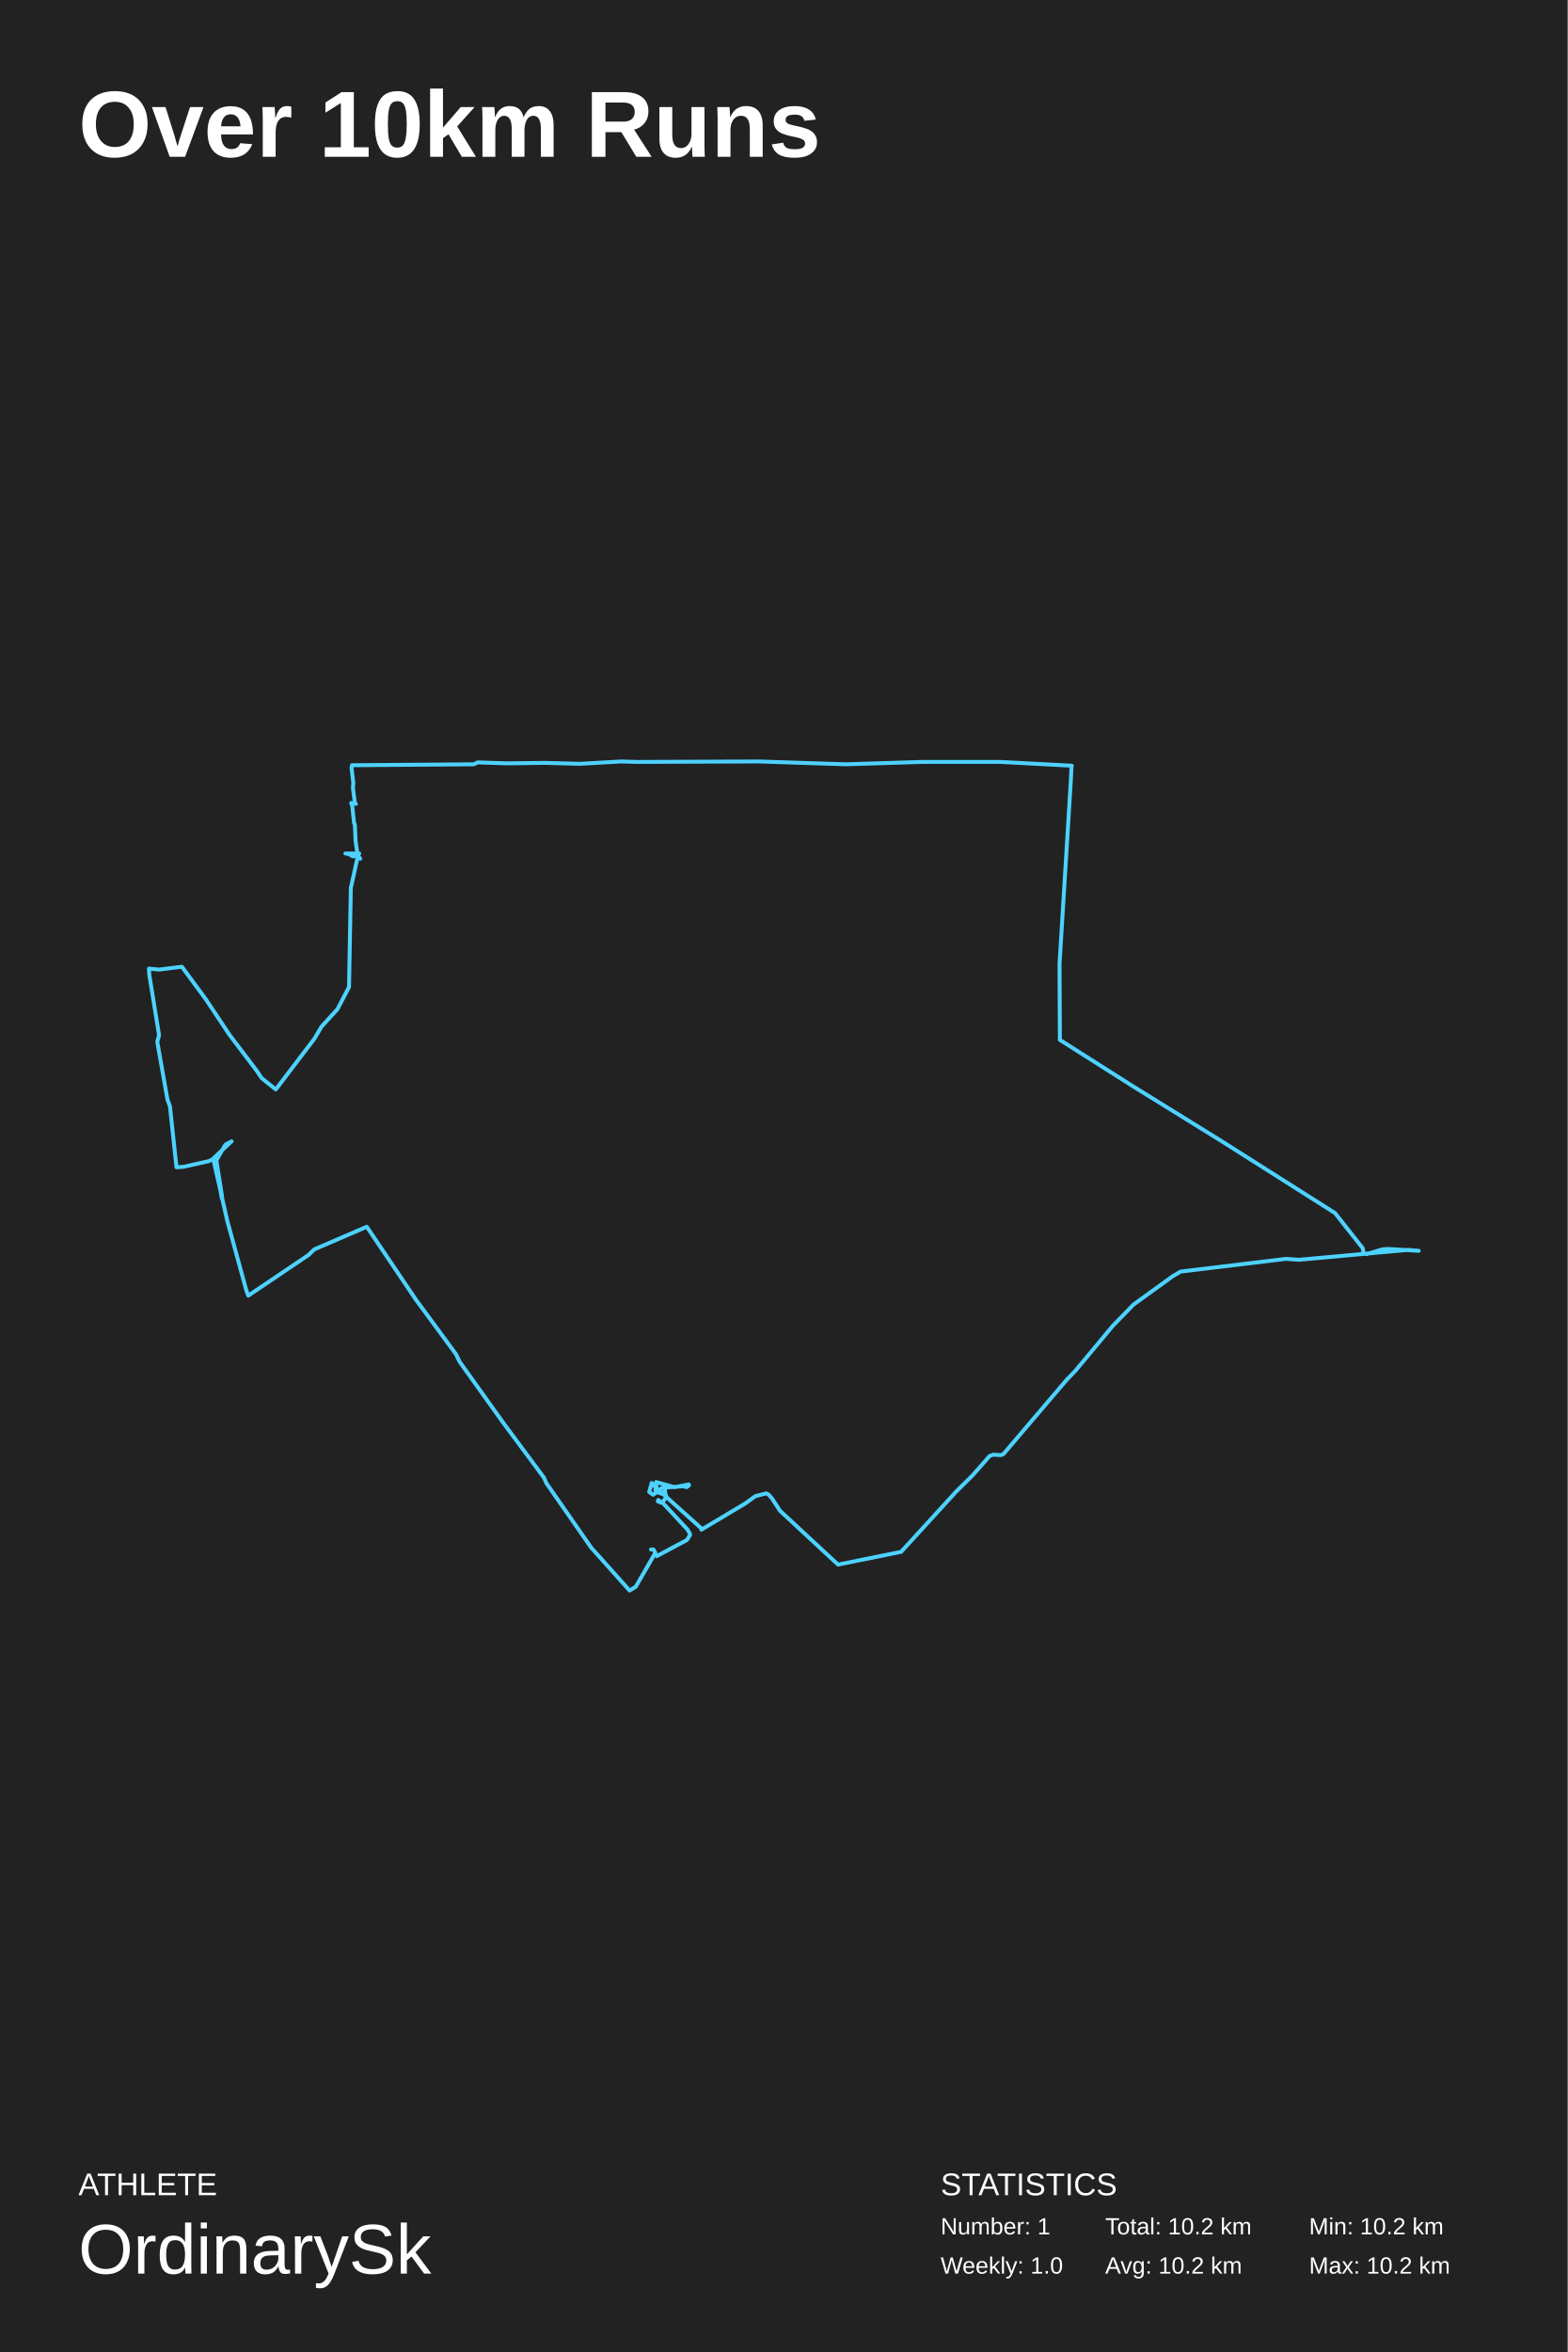
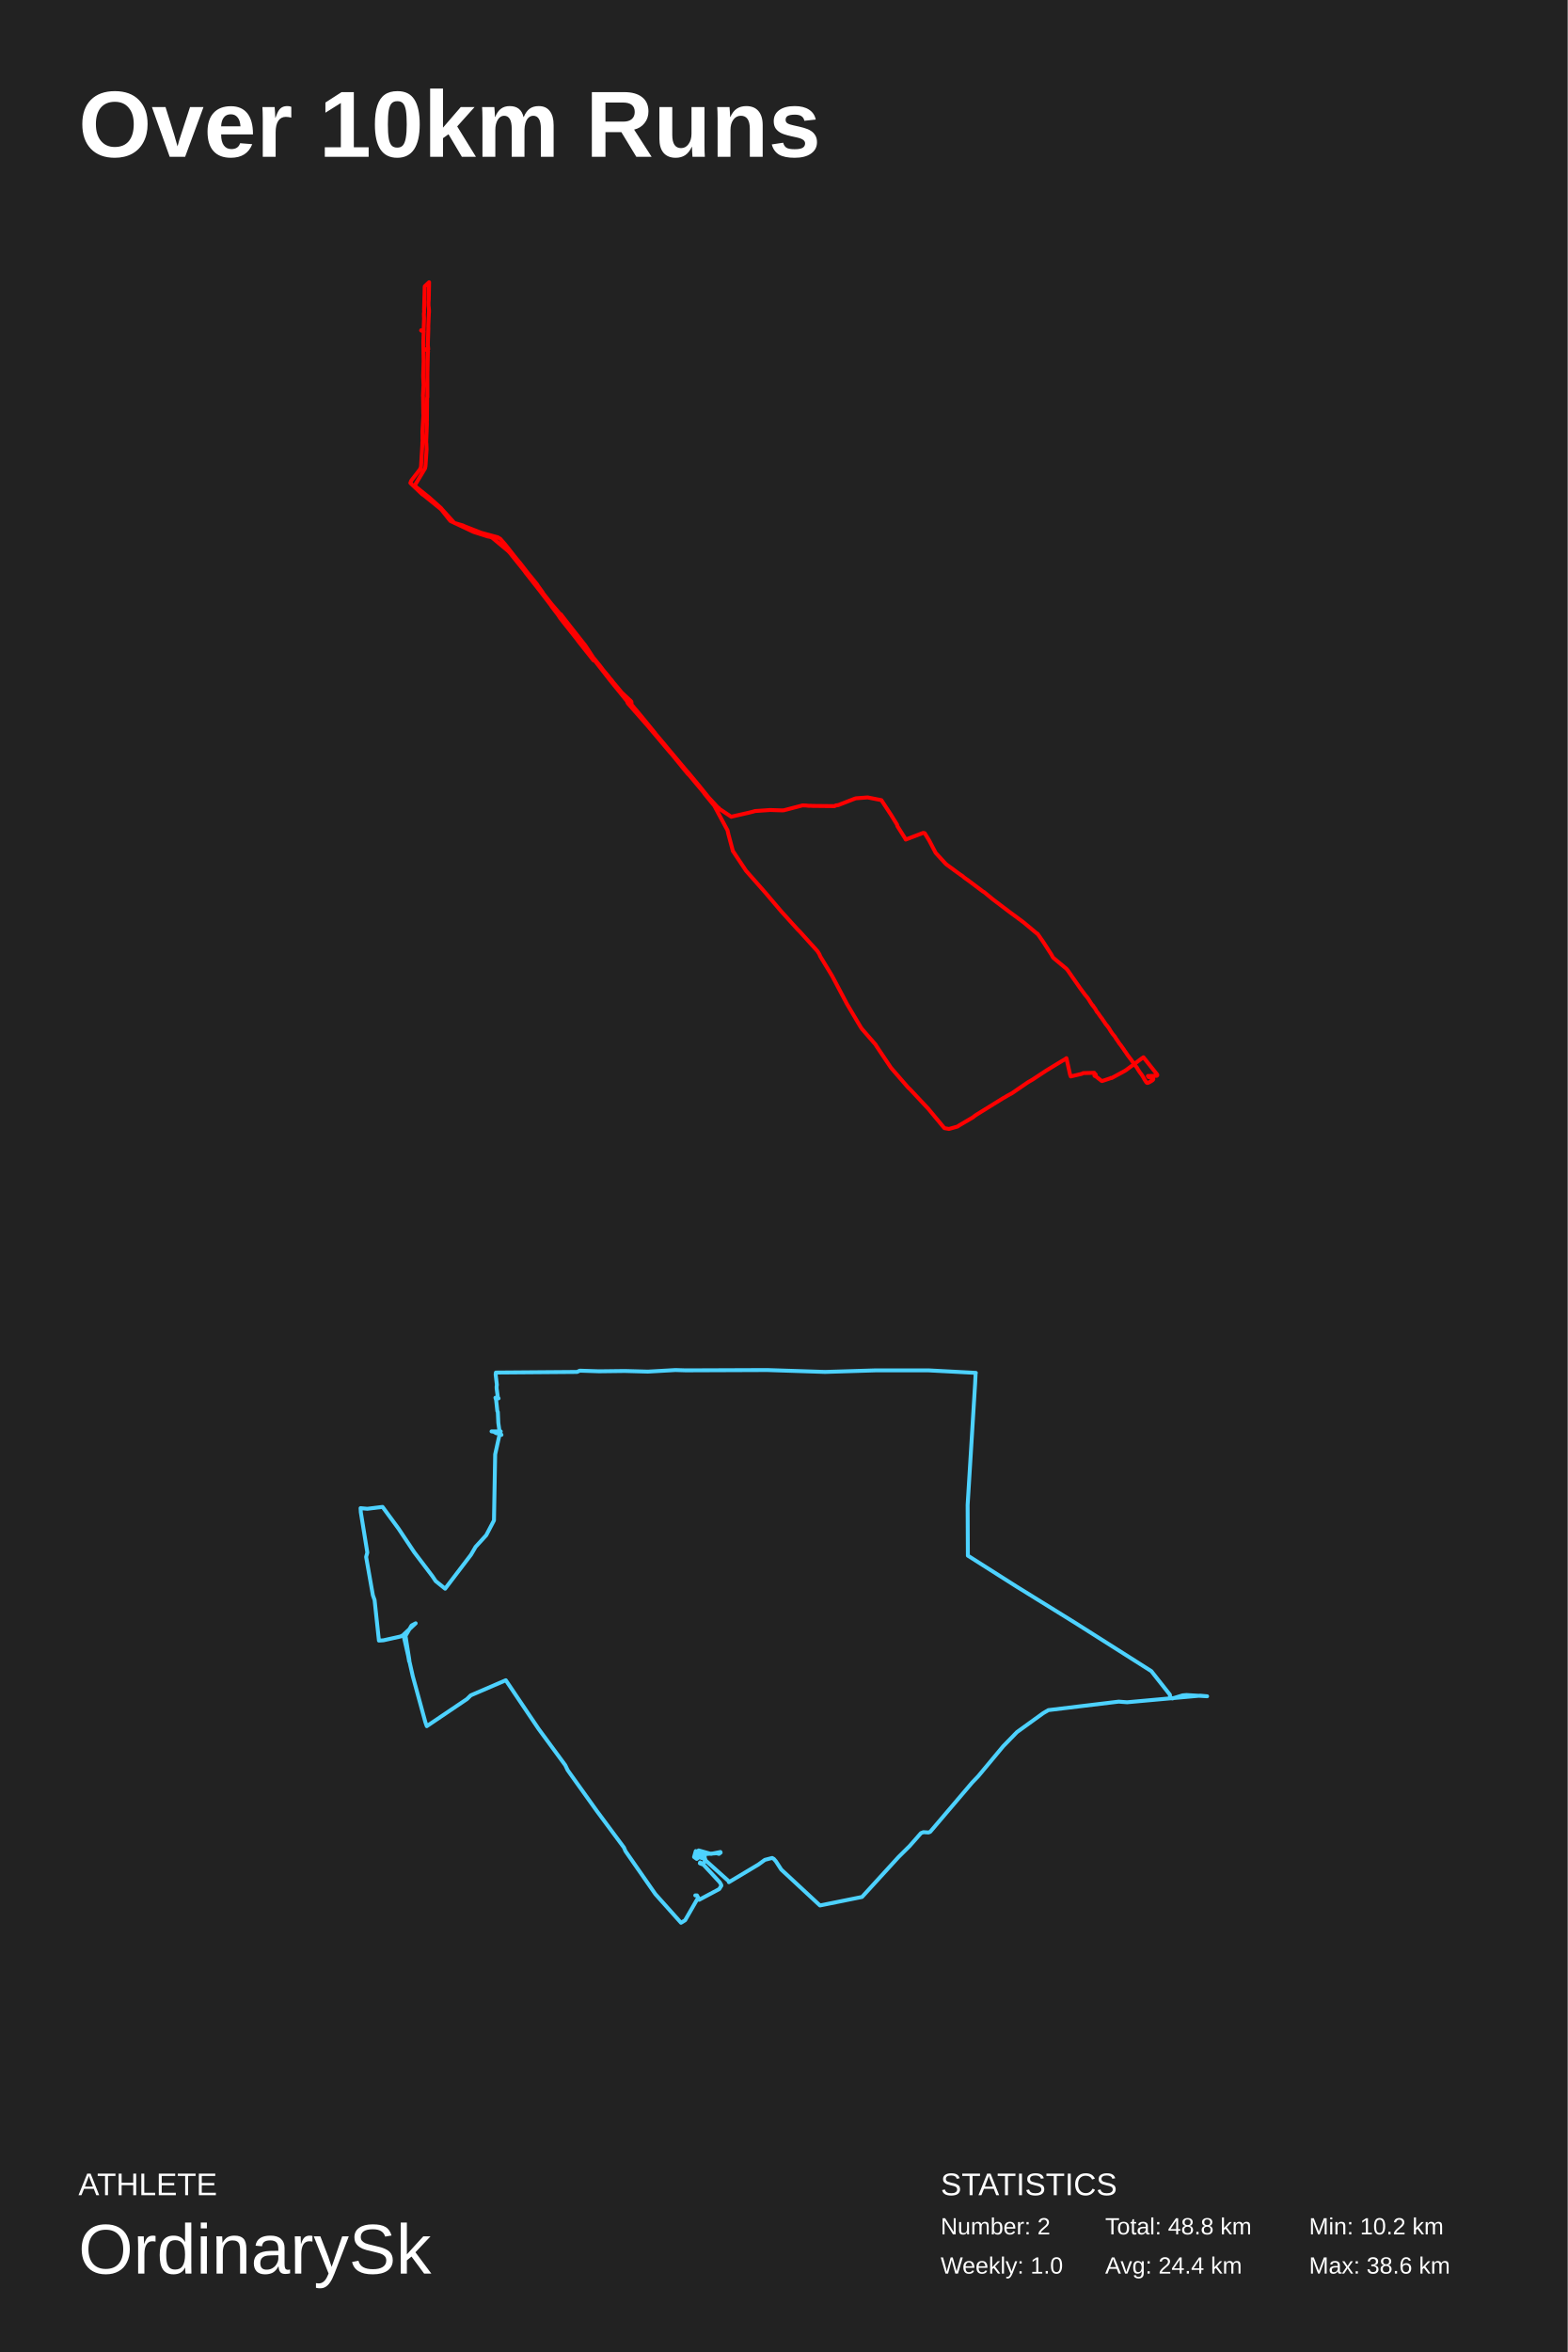
<svg xmlns="http://www.w3.org/2000/svg" baseProfile="full" height="300mm" version="1.1" viewBox="0,0,200,300" width="200mm">
  <defs />
  <rect fill="#222222" height="300" width="200" x="0" y="0" />
  <text fill="#FFFFFF" style="font-size:12px; font-family:Arial; font-weight:bold;" x="10" y="20">Over 10km Runs</text>
  <text fill="#FFFFFF" style="font-size:4px; font-family:Arial" x="10" y="280">ATHLETE</text>
  <text fill="#FFFFFF" style="font-size:9px; font-family:Arial" x="10" y="290">OrdinarySk</text>
  <text fill="#FFFFFF" style="font-size:4px; font-family:Arial" x="120" y="280">STATISTICS</text>
-   <text fill="#FFFFFF" style="font-size:3px; font-family:Arial" x="120" y="285">Number: 1</text>
+   <text fill="#FFFFFF" style="font-size:3px; font-family:Arial" x="120" y="285">Number: 2</text>
  <text fill="#FFFFFF" style="font-size:3px; font-family:Arial" x="120" y="290">Weekly: 1.0</text>
-   <text fill="#FFFFFF" style="font-size:3px; font-family:Arial" x="141" y="285">Total: 10.2 km</text>
-   <text fill="#FFFFFF" style="font-size:3px; font-family:Arial" x="141" y="290">Avg: 10.2 km</text>
+   <text fill="#FFFFFF" style="font-size:3px; font-family:Arial" x="141" y="285">Total: 48.8 km</text>
+   <text fill="#FFFFFF" style="font-size:3px; font-family:Arial" x="141" y="290">Avg: 24.4 km</text>
  <text fill="#FFFFFF" style="font-size:3px; font-family:Arial" x="167" y="285">Min: 10.2 km</text>
-   <text fill="#FFFFFF" style="font-size:3px; font-family:Arial" x="167" y="290">Max: 10.2 km</text>
-   <polyline fill="none" points="83.606,198.302 83.791,198.482 87.629,196.436 88.045,195.774 87.999,195.593 87.722,195.112 84.484,191.621 84.392,191.682 83.929,191.501 83.976,191.32 84.068,191.381 84.438,191.682 85.039,190.959 84.854,190.418 84.854,189.816 84.762,190.297 84.438,190.538 83.929,190.358 83.606,190.117 83.745,189.515 83.698,189.034 86.057,189.696 87.86,189.334 87.907,189.455 87.583,189.696 87.167,189.575 84.531,189.756 83.698,190.237 83.745,190.358 83.652,190.418 83.328,190.658 82.82,190.297 83.143,189.154 83.56,189.635 89.525,194.992 89.479,195.112 95.121,191.742 96.37,190.839 97.757,190.478 98.081,190.658 98.497,191.14 99.514,192.705 106.914,199.565 114.961,197.94 121.944,190.297 124.071,188.191 126.245,185.724 126.707,185.543 127.678,185.603 128.002,185.483 136.049,176.034 137.205,174.83 141.968,169.113 144.604,166.404 149.599,162.793 150.616,162.191 164.074,160.566 165.693,160.687 179.659,159.423 181.0,159.543 177.069,159.302 176.329,159.363 174.341,159.964 173.924,159.784 173.878,159.242 170.317,154.728 155.888,145.58 144.512,138.537 135.216,132.639 135.17,122.948 136.604,99.713 136.696,97.847 136.65,97.787 136.743,97.666 127.632,97.185 117.643,97.185 107.885,97.486 96.786,97.125 81.247,97.185 79.259,97.125 73.987,97.426 69.547,97.305 64.645,97.365 60.945,97.245 60.436,97.486 44.898,97.606 44.852,97.967 45.083,99.954 45.037,100.255 45.037,100.616 45.268,102.362 45.407,102.542 44.805,102.422 44.944,102.843 45.175,105.01 45.268,105.131 45.36,107.237 45.638,109.164 45.823,108.863 44.065,108.863 44.482,108.923 44.99,109.224 45.73,109.224 45.961,109.525 45.638,109.284 44.759,113.257 44.528,125.897 43.048,128.726 41.013,130.953 40.134,132.458 35.186,138.959 33.383,137.514 32.735,136.551 29.267,131.977 26.261,127.462 23.208,123.309 20.295,123.67 19.0,123.55 19.046,124.332 20.295,132.037 20.064,132.879 21.359,140.223 21.682,141.126 22.515,148.89 23.393,148.83 26.631,148.107 27.001,147.927 27.371,147.987 27.509,148.348 28.295,152.862 28.342,152.682 27.602,147.987 28.758,146.001 29.544,145.58 27.232,147.746 27.232,147.927 28.989,155.691 31.394,164.478 31.671,165.261 39.348,160.085 40.088,159.363 46.794,156.474 53.037,165.742 58.17,172.724 58.633,173.687 64.182,181.451 69.408,188.492 69.686,189.154 75.42,197.399 80.322,202.875 81.108,202.394 83.606,198.061 83.375,197.64 83.051,197.64" stroke="#4DD2FF" stroke-linecap="round" stroke-linejoin="round" stroke-width="0.5" />
+   <text fill="#FFFFFF" style="font-size:3px; font-family:Arial" x="167" y="290">Max: 38.6 km</text>
+   <polyline fill="none" points="146.536,137.388 146.536,137.359 147.048,137.521 147.121,137.588 147.136,137.664 147.056,137.768 146.924,137.864 146.719,137.987 146.5,138.101 146.383,138.13 146.339,138.12 146.295,138.092 146.229,138.025 146.025,137.711 145.842,137.388 145.637,137.064 145.396,136.75 145.14,136.351 145.052,136.189 144.891,135.98 144.774,135.78 144.599,135.542 144.475,135.418 144.343,135.219 143.853,134.572 143.575,134.153 143.473,134.029 143.371,133.858 142.961,133.287 142.815,133.116 142.618,132.811 142.376,132.469 142.23,132.221 141.923,131.85 141.704,131.527 141.499,131.184 141.272,130.87 141.075,130.642 140.841,130.29 140.666,130.042 140.592,129.919 140.388,129.662 140.088,129.224 139.934,129.053 139.795,128.796 139.649,128.567 139.525,128.415 139.488,128.329 139.445,128.263 139.415,128.253 139.401,128.272 139.357,128.196 139.174,127.939 138.896,127.483 138.706,127.216 138.392,126.845 138.267,126.664 137.865,126.131 136.184,123.724 136.052,123.571 134.392,122.182 134.305,122.068 134.144,121.773 133.12,120.184 132.36,119.089 132.345,119.118 130.554,117.623 128.712,116.262 126.606,114.664 125.502,113.75 125.443,113.74 123.542,112.313 123.009,111.932 122.767,111.722 122.519,111.561 120.801,110.304 120.662,110.19 119.368,108.781 118.541,107.201 117.971,106.278 117.788,106.23 115.551,107.087 115.471,106.935 114.476,105.355 114.454,105.202 113.694,103.965 112.444,102.061 110.718,101.718 110.609,101.718 109.22,101.823 109.073,101.861 106.946,102.689 106.741,102.718 106.639,102.718 106.609,102.756 106.463,102.822 103.656,102.794 103.422,102.775 103.188,102.784 102.859,102.746 102.391,102.727 99.985,103.355 99.759,103.365 98.238,103.317 96.308,103.451 96.14,103.508 95.496,103.67 93.486,104.127 93.296,104.184 91.826,103.203 91.694,103.108 91.65,103.089 91.68,103.098 91.694,103.051 91.665,103.07 91.629,103.041 90.4,101.709 89.223,100.252 87.841,98.586 87.534,98.243 85.143,95.397 84.697,94.854 83.63,93.597 83.55,93.474 82.212,91.836 81.195,90.608 80.998,90.389 80.764,90.094 80.625,89.951 80.567,89.808 80.559,89.561 80.523,89.465 79.316,88.332 78.497,87.342 78.249,87.056 78.044,86.78 77.766,86.456 77.657,86.304 76.955,85.466 76.567,84.952 75.683,83.866 74.681,82.343 72.678,79.8 71.544,78.343 71.515,78.401 71.522,78.401 70.294,76.963 69.3,75.686 69.212,75.525 68.583,74.658 68.517,74.534 67.289,73.029 66.266,71.706 66.251,71.734 66.258,71.706 65.783,71.134 64.46,69.458 63.831,68.734 63.48,68.524 61.404,67.963 59.283,67.134 59.049,67.02 57.967,66.705 56.41,64.981 56.271,64.81 54.736,63.438 53.076,62.105 52.908,61.933 54.224,59.742 54.282,59.466 54.414,57.456 54.421,57.294 54.392,56.57 54.37,56.408 54.465,54.027 54.451,53.808 54.465,53.712 54.494,50.749 54.516,50.692 54.524,50.635 54.524,47.853 54.589,45.023 54.611,44.795 54.355,44.576 54.443,44.509 54.633,44.528 54.582,44.004 54.648,41.832 54.641,41.603 54.714,39.926 54.728,39.85 54.728,39.545 54.699,39.211 54.67,39.011 54.67,38.563 54.699,38.22 54.743,36.0 54.195,36.515 54.18,36.629 54.1,39.554 54.114,39.669 54.107,39.831 54.078,40.04 54.1,40.602 54.041,42.26 54.07,42.27 53.719,42.146 53.741,42.117 53.785,42.156 53.763,42.184 53.851,42.194 53.946,42.232 54.041,42.222 54.056,42.241 54.005,43.632 54.041,46.091 53.983,47.968 54.034,49.177 54.019,49.263 53.961,50.492 53.975,50.645 53.997,52.683 54.012,52.979 53.888,55.075 53.902,55.579 53.895,55.837 53.909,56.237 53.88,56.484 53.88,56.723 53.712,59.514 53.661,59.704 53.559,59.895 52.469,61.305 52.352,61.6 52.433,61.686 53.866,63.048 54.092,63.2 56.183,64.886 56.351,65.057 57.455,66.448 60.417,67.848 62.208,68.42 62.654,68.505 62.69,68.544 62.742,68.544 64.811,70.267 65.03,70.496 66.902,72.829 67.084,73.086 68.912,75.41 70.28,77.201 70.375,77.353 71.193,78.429 71.471,78.858 73.599,81.543 73.752,81.762 75.719,84.238 75.851,84.257 75.902,84.295 77.832,86.771 79.989,89.427 80.047,89.599 80.106,89.713 82.672,92.636 85.421,95.892 85.677,96.178 87.717,98.672 87.929,98.881 89.786,101.099 89.888,101.261 91.131,102.784 92.813,105.907 92.923,106.392 93.508,108.581 93.529,108.591 95.182,111.075 97.587,113.797 99.649,116.224 101.769,118.566 102.04,118.832 104.292,121.326 104.533,121.706 104.65,121.992 106.163,124.485 107.882,127.73 108.021,128.006 109.819,131.032 109.973,131.251 111.713,133.249 111.808,133.42 113.672,136.199 115.851,138.71 116.1,138.939 118.425,141.422 120.369,143.762 120.486,143.895 121.064,144.0 122.146,143.696 122.424,143.515 124.157,142.497 124.244,142.411 124.522,142.211 128.01,140.052 128.112,140.004 128.521,139.757 129.099,139.443 131.153,138.035 131.716,137.711 133.493,136.541 135.54,135.295 135.855,135.114 136.052,134.971 136.52,137.083 136.578,137.217 136.6,137.302 138.012,136.969 138.18,136.874 139.591,136.836 139.686,136.969 139.795,137.074 139.62,137.179 139.635,137.217 139.664,137.245 139.774,137.274 140.556,137.883 140.592,137.892 141.667,137.531 141.733,137.483 141.828,137.502 143.524,136.579 143.722,136.446 145.666,135 145.878,134.857 147.626,137.055 147.648,137.131 147.633,137.169 147.575,137.217 146.441,137.245 146.463,137.236" stroke="#ff0000" stroke-linecap="round" stroke-linejoin="round" stroke-width="0.5" />
+   <polyline fill="none" points="89.071,242.201 89.194,242.321 91.753,240.957 92.03,240.516 91.999,240.396 91.814,240.075 89.656,237.748 89.595,237.788 89.286,237.667 89.317,237.547 89.379,237.587 89.625,237.788 90.026,237.306 89.903,236.945 89.903,236.544 89.841,236.865 89.625,237.025 89.286,236.905 89.071,236.745 89.163,236.343 89.132,236.022 90.705,236.464 91.907,236.223 91.938,236.303 91.722,236.464 91.444,236.383 89.687,236.504 89.132,236.825 89.163,236.905 89.101,236.945 88.886,237.106 88.546,236.865 88.762,236.103 89.04,236.424 93.017,239.994 92.986,240.075 96.747,237.828 97.58,237.226 98.505,236.985 98.721,237.106 98.998,237.427 99.676,238.47 104.609,243.044 109.974,241.96 114.629,236.865 116.047,235.461 117.496,233.816 117.805,233.695 118.452,233.735 118.668,233.655 124.033,227.356 124.803,226.554 127.979,222.742 129.736,220.936 133.066,218.529 133.744,218.128 142.716,217.044 143.795,217.124 153.106,216.282 154.0,216.362 151.379,216.202 150.886,216.242 149.56,216.643 149.283,216.523 149.252,216.161 146.878,213.152 137.259,207.053 129.675,202.358 123.478,198.426 123.447,191.965 124.403,176.475 124.464,175.231 124.433,175.191 124.495,175.111 118.421,174.79 111.762,174.79 105.257,174.991 97.857,174.75 87.498,174.79 86.172,174.75 82.658,174.95 79.698,174.87 76.43,174.91 73.963,174.83 73.624,174.991 63.265,175.071 63.234,175.312 63.389,176.636 63.358,176.837 63.358,177.077 63.512,178.241 63.604,178.362 63.204,178.281 63.296,178.562 63.45,180.007 63.512,180.087 63.574,181.492 63.758,182.776 63.882,182.575 62.71,182.575 62.988,182.615 63.327,182.816 63.82,182.816 63.974,183.017 63.758,182.856 63.173,185.505 63.019,193.932 62.032,195.818 60.675,197.302 60.09,198.305 56.791,202.639 55.588,201.676 55.157,201.034 52.844,197.984 50.84,194.975 48.806,192.206 46.863,192.447 46.0,192.367 46.031,192.888 46.863,198.025 46.709,198.586 47.572,203.482 47.788,204.084 48.343,209.26 48.929,209.22 51.087,208.738 51.334,208.618 51.58,208.658 51.673,208.899 52.197,211.908 52.228,211.788 51.735,208.658 52.505,207.334 53.029,207.053 51.488,208.498 51.488,208.618 52.659,213.794 54.263,219.652 54.448,220.174 59.566,216.723 60.059,216.242 64.529,214.316 68.691,220.495 72.114,225.149 72.422,225.791 76.122,230.967 79.605,235.661 79.79,236.103 83.613,241.599 86.882,245.25 87.406,244.929 89.071,242.041 88.916,241.76 88.701,241.76" stroke="#4dd2ff" stroke-linecap="round" stroke-linejoin="round" stroke-width="0.5" />
</svg>
